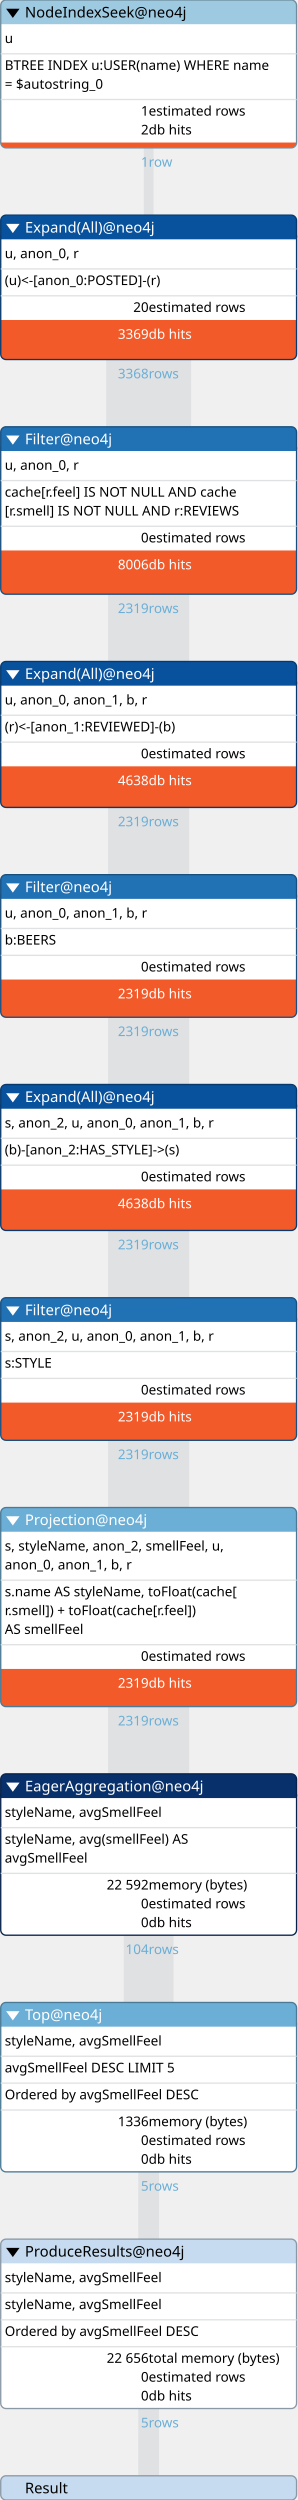
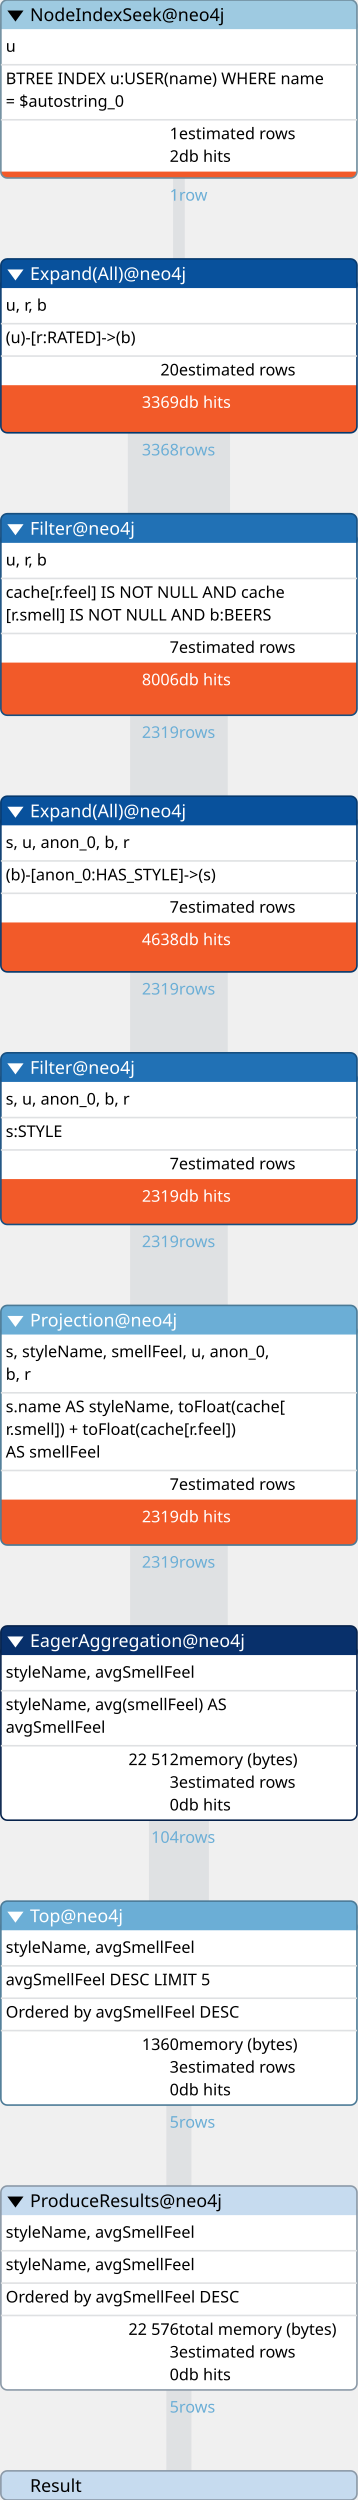
- <svg xmlns="http://www.w3.org/2000/svg" width="221.072" height="1859.146" viewBox="-0.536 -1909.146 221.072 1859.146">
+ <svg xmlns="http://www.w3.org/2000/svg" width="221.072" height="1544.547" viewBox="-0.536 -1594.547 221.072 1544.547">
  <g class="layer links">
    <g class="link">
-       <path fill="#DFE1E3" d="M 113.609 -1799.17 C 113.609 -1776.468 113.609 -1776.468 113.609 -1749.17 L 106.391 -1749.17 C 106.391 -1771.873 106.391 -1771.873 106.391 -1799.17 Z" />
-       <text font-size="10" font-family="sans-serif" fill="rgb(107, 174, 214)" x="110" y="-1785.17" text-anchor="end">1 </text>
-       <text font-size="10" font-family="sans-serif" fill="rgb(107, 174, 214)" x="110" y="-1785.17" text-anchor="start">row</text>
-     </g>
-     <g class="link">
-       <path fill="#DFE1E3" d="M 141.572 -1641.773 C 141.572 -1632.689 141.572 -1632.689 141.572 -1591.773 L 78.428 -1591.773 C 78.428 -1600.858 78.428 -1600.858 78.428 -1641.773 Z" />
-       <text font-size="10" font-family="sans-serif" fill="rgb(107, 174, 214)" x="110" y="-1627.773" text-anchor="end">3368 </text>
-       <text font-size="10" font-family="sans-serif" fill="rgb(107, 174, 214)" x="110" y="-1627.773" text-anchor="start">rows</text>
-     </g>
-     <g class="link">
-       <path fill="#DFE1E3" d="M 140.168 -1467.244 C 140.168 -1458.16 140.168 -1458.16 140.168 -1417.244 L 79.832 -1417.244 C 79.832 -1426.329 79.832 -1426.329 79.832 -1467.244 Z" />
-       <text font-size="10" font-family="sans-serif" fill="rgb(107, 174, 214)" x="110" y="-1453.244" text-anchor="end">2319 </text>
-       <text font-size="10" font-family="sans-serif" fill="rgb(107, 174, 214)" x="110" y="-1453.244" text-anchor="start">rows</text>
-     </g>
-     <g class="link">
-       <path fill="#DFE1E3" d="M 140.168 -1308.691 C 140.168 -1299.606 140.168 -1299.606 140.168 -1258.691 L 79.832 -1258.691 C 79.832 -1267.775 79.832 -1267.775 79.832 -1308.691 Z" />
-       <text font-size="10" font-family="sans-serif" fill="rgb(107, 174, 214)" x="110" y="-1294.691" text-anchor="end">2319 </text>
-       <text font-size="10" font-family="sans-serif" fill="rgb(107, 174, 214)" x="110" y="-1294.691" text-anchor="start">rows</text>
+       <path fill="#DFE1E3" d="M 113.609 -1484.571 C 113.609 -1461.868 113.609 -1461.868 113.609 -1434.571 L 106.391 -1434.571 C 106.391 -1457.273 106.391 -1457.273 106.391 -1484.571 Z" />
+       <text font-size="10" font-family="sans-serif" fill="rgb(107, 174, 214)" x="110" y="-1470.571" text-anchor="end">1 </text>
+       <text font-size="10" font-family="sans-serif" fill="rgb(107, 174, 214)" x="110" y="-1470.571" text-anchor="start">row</text>
+     </g>
+     <g class="link">
+       <path fill="#DFE1E3" d="M 141.572 -1327.174 C 141.572 -1318.089 141.572 -1318.089 141.572 -1277.174 L 78.428 -1277.174 C 78.428 -1286.258 78.428 -1286.258 78.428 -1327.174 Z" />
+       <text font-size="10" font-family="sans-serif" fill="rgb(107, 174, 214)" x="110" y="-1313.174" text-anchor="end">3368 </text>
+       <text font-size="10" font-family="sans-serif" fill="rgb(107, 174, 214)" x="110" y="-1313.174" text-anchor="start">rows</text>
    </g>
    <g class="link">
      <path fill="#DFE1E3" d="M 140.168 -1152.645 C 140.168 -1143.56 140.168 -1143.56 140.168 -1102.645 L 79.832 -1102.645 C 79.832 -1111.73 79.832 -1111.73 79.832 -1152.645 Z" />
      <text font-size="10" font-family="sans-serif" fill="rgb(107, 174, 214)" x="110" y="-1138.645" text-anchor="end">2319 </text>
      <text font-size="10" font-family="sans-serif" fill="rgb(107, 174, 214)" x="110" y="-1138.645" text-anchor="start">rows</text>
    </g>
    <g class="link">
      <path fill="#DFE1E3" d="M 140.168 -994.091 C 140.168 -985.007 140.168 -985.007 140.168 -944.091 L 79.832 -944.091 C 79.832 -953.176 79.832 -953.176 79.832 -994.091 Z" />
      <text font-size="10" font-family="sans-serif" fill="rgb(107, 174, 214)" x="110" y="-980.091" text-anchor="end">2319 </text>
      <text font-size="10" font-family="sans-serif" fill="rgb(107, 174, 214)" x="110" y="-980.091" text-anchor="start">rows</text>
    </g>
    <g class="link">
      <path fill="#DFE1E3" d="M 140.168 -838.046 C 140.168 -828.961 140.168 -828.961 140.168 -788.046 L 79.832 -788.046 C 79.832 -797.13 79.832 -797.13 79.832 -838.046 Z" />
      <text font-size="10" font-family="sans-serif" fill="rgb(107, 174, 214)" x="110" y="-824.046" text-anchor="end">2319 </text>
      <text font-size="10" font-family="sans-serif" fill="rgb(107, 174, 214)" x="110" y="-824.046" text-anchor="start">rows</text>
    </g>
    <g class="link">
      <path fill="#DFE1E3" d="M 140.168 -640 C 140.168 -630.915 140.168 -630.915 140.168 -590 L 79.832 -590 C 79.832 -599.085 79.832 -599.085 79.832 -640 Z" />
      <text font-size="10" font-family="sans-serif" fill="rgb(107, 174, 214)" x="110" y="-626" text-anchor="end">2319 </text>
      <text font-size="10" font-family="sans-serif" fill="rgb(107, 174, 214)" x="110" y="-626" text-anchor="start">rows</text>
    </g>
    <g class="link">
      <path fill="#DFE1E3" d="M 128.517 -470 C 128.517 -456.788 128.517 -456.788 128.517 -420 L 91.483 -420 C 91.483 -433.212 91.483 -433.212 91.483 -470 Z" />
      <text font-size="10" font-family="sans-serif" fill="rgb(107, 174, 214)" x="110" y="-456" text-anchor="end">104 </text>
      <text font-size="10" font-family="sans-serif" fill="rgb(107, 174, 214)" x="110" y="-456" text-anchor="start">rows</text>
    </g>
    <g class="link">
      <path fill="#DFE1E3" d="M 117.744 -294 C 117.744 -273.93 117.744 -273.93 117.744 -244 L 102.256 -244 C 102.256 -264.07 102.256 -264.07 102.256 -294 Z" />
      <text font-size="10" font-family="sans-serif" fill="rgb(107, 174, 214)" x="110" y="-280" text-anchor="end">5 </text>
      <text font-size="10" font-family="sans-serif" fill="rgb(107, 174, 214)" x="110" y="-280" text-anchor="start">rows</text>
    </g>
    <g class="link">
      <path fill="#DFE1E3" d="M 117.744 -118 C 117.744 -97.93 117.744 -97.93 117.744 -68 L 102.256 -68 C 102.256 -88.07 102.256 -88.07 102.256 -118 Z" />
      <text font-size="10" font-family="sans-serif" fill="rgb(107, 174, 214)" x="110" y="-104" text-anchor="end">5 </text>
      <text font-size="10" font-family="sans-serif" fill="rgb(107, 174, 214)" x="110" y="-104" text-anchor="start">rows</text>
    </g>
  </g>
  <g class="layer operators">
    <g class="operator" transform="translate(0, -68)">
      <rect class="background" width="220" height="18" rx="4" ry="4" fill="rgb(255, 255, 255)" />
      <g class="header" pointer-events="all">
        <path class="banner" d="M 216 0 A 4 4 0 0 1 220 4 L 220 14 A 4 4 0 0 1 216 18 L 4 18 A 4 4 0 0 1 0 14 L 0 4 A 4 4 0 0 1 4 0 Z" style="fill: rgb(198, 219, 239);" />
        <text class="title" font-size="11" font-family="sans-serif" x="18" y="13" fill="#000000">Result</text>
      </g>
      <path class="cost" fill="#F25A29" d="M 216 18 A 4 4 0 0 1 216 18 L 4 18 A 4 4 0 0 1 4 18 Z" />
      <rect class="outline" width="220" rx="4" ry="4" fill="none" stroke-width="1" style="stroke: rgb(139, 153, 167);" height="18" />
    </g>
    <g class="operator" transform="translate(0, -244)">
      <rect class="background" width="220" height="126" rx="4" ry="4" fill="rgb(255, 255, 255)" />
      <g class="header" pointer-events="all">
        <path class="banner" d="M 216 0 A 4 4 0 0 1 220 4 L 220 14 A 4 4 0 0 1 220 18 L 0 18 A 4 4 0 0 1 0 14 L 0 4 A 4 4 0 0 1 4 0 Z" style="fill: rgb(198, 219, 239);" />
        <path class="expand" fill="#000000" d="M -5 -10 L 8.66 0 L -5 10 Z" transform="translate(9, 9) rotate(90) scale(0.5,0.5)" />
        <text class="title" font-size="11" font-family="sans-serif" x="18" y="13" fill="#000000">ProduceResults@neo4j</text>
      </g>
      <path class="cost" fill="#F25A29" d="M 216 126 A 4 4 0 0 1 216 126 L 4 126 A 4 4 0 0 1 4 126 Z" />
      <rect class="outline" width="220" rx="4" ry="4" fill="none" stroke-width="1" style="stroke: rgb(139, 153, 167);" height="126" />
      <g class="detail identifiers" transform="translate(0, 32)" font-family="'Fira Code',Monaco,'Courier New',Terminal,monospace">
        <text font-size="10" x="3" text-anchor="start" fill="black" font-family="sans-serif">styleName, avgSmellFeel</text>
      </g>
      <g class="detail padding" transform="translate(0, 46)" font-family="'Helvetica Neue',Helvetica,Arial,sans-serif">
        <text font-size="10" x="3" text-anchor="start" fill="black" font-family="sans-serif" />
        <path class="divider" visibility="visible" d="M 0 -6 L 220 -6" stroke="#DFE1E3" />
      </g>
      <g class="detail expression" transform="translate(0, 52)" font-family="'Fira Code',Monaco,'Courier New',Terminal,monospace">
        <text font-size="10" x="3" text-anchor="start" fill="black" font-family="sans-serif">styleName, avgSmellFeel</text>
      </g>
      <g class="detail padding" transform="translate(0, 66)" font-family="'Helvetica Neue',Helvetica,Arial,sans-serif">
        <text font-size="10" x="3" text-anchor="start" fill="black" font-family="sans-serif" />
        <path class="divider" visibility="visible" d="M 0 -6 L 220 -6" stroke="#DFE1E3" />
      </g>
      <g class="detail order" transform="translate(0, 72)" font-family="'Helvetica Neue',Helvetica,Arial,sans-serif">
        <text font-size="10" x="3" text-anchor="start" fill="black" font-family="sans-serif">Ordered by avgSmellFeel DESC</text>
      </g>
      <g class="detail padding" transform="translate(0, 86)" font-family="'Helvetica Neue',Helvetica,Arial,sans-serif">
        <text font-size="10" x="3" text-anchor="start" fill="black" font-family="sans-serif" />
        <path class="divider" visibility="visible" d="M 0 -6 L 220 -6" stroke="#DFE1E3" />
      </g>
      <g class="detail global-memory" transform="translate(0, 92)" font-family="'Helvetica Neue',Helvetica,Arial,sans-serif">
-         <text font-size="10" x="110" text-anchor="end" fill="black" font-family="sans-serif">22 656 </text>
+         <text font-size="10" x="110" text-anchor="end" fill="black" font-family="sans-serif">22 576 </text>
        <text font-size="10" x="110" text-anchor="start" fill="black" font-family="sans-serif">total memory (bytes)</text>
      </g>
      <g class="detail estimated-rows" transform="translate(0, 106)" font-family="'Helvetica Neue',Helvetica,Arial,sans-serif">
-         <text font-size="10" x="110" text-anchor="end" fill="black" font-family="sans-serif">0 </text>
+         <text font-size="10" x="110" text-anchor="end" fill="black" font-family="sans-serif">3 </text>
        <text font-size="10" x="110" text-anchor="start" fill="black" font-family="sans-serif">estimated rows</text>
      </g>
      <g class="detail db-hits" transform="translate(0, 120)" font-family="'Helvetica Neue',Helvetica,Arial,sans-serif">
        <text font-size="10" x="110" text-anchor="end" fill="black" font-family="sans-serif">0 </text>
        <text font-size="10" x="110" text-anchor="start" fill="black" font-family="sans-serif">db hits</text>
      </g>
    </g>
    <g class="operator" transform="translate(0, -420)">
      <rect class="background" width="220" height="126" rx="4" ry="4" fill="rgb(255, 255, 255)" />
      <g class="header" pointer-events="all">
        <path class="banner" d="M 216 0 A 4 4 0 0 1 220 4 L 220 14 A 4 4 0 0 1 220 18 L 0 18 A 4 4 0 0 1 0 14 L 0 4 A 4 4 0 0 1 4 0 Z" style="fill: rgb(107, 174, 214);" />
        <path class="expand" fill="#FFFFFF" d="M -5 -10 L 8.66 0 L -5 10 Z" transform="translate(9, 9) rotate(90) scale(0.5,0.5)" />
        <text class="title" font-size="11" font-family="sans-serif" x="18" y="13" fill="#FFFFFF">Top@neo4j</text>
      </g>
      <path class="cost" fill="#F25A29" d="M 216 126 A 4 4 0 0 1 216 126 L 4 126 A 4 4 0 0 1 4 126 Z" />
      <rect class="outline" width="220" rx="4" ry="4" fill="none" stroke-width="1" style="stroke: rgb(75, 122, 150);" height="126" />
      <g class="detail identifiers" transform="translate(0, 32)" font-family="'Fira Code',Monaco,'Courier New',Terminal,monospace">
        <text font-size="10" x="3" text-anchor="start" fill="black" font-family="sans-serif">styleName, avgSmellFeel</text>
      </g>
      <g class="detail padding" transform="translate(0, 46)" font-family="'Helvetica Neue',Helvetica,Arial,sans-serif">
        <text font-size="10" x="3" text-anchor="start" fill="black" font-family="sans-serif" />
        <path class="divider" visibility="visible" d="M 0 -6 L 220 -6" stroke="#DFE1E3" />
      </g>
      <g class="detail expression" transform="translate(0, 52)" font-family="'Fira Code',Monaco,'Courier New',Terminal,monospace">
        <text font-size="10" x="3" text-anchor="start" fill="black" font-family="sans-serif">avgSmellFeel DESC LIMIT 5</text>
      </g>
      <g class="detail padding" transform="translate(0, 66)" font-family="'Helvetica Neue',Helvetica,Arial,sans-serif">
        <text font-size="10" x="3" text-anchor="start" fill="black" font-family="sans-serif" />
        <path class="divider" visibility="visible" d="M 0 -6 L 220 -6" stroke="#DFE1E3" />
      </g>
      <g class="detail order" transform="translate(0, 72)" font-family="'Helvetica Neue',Helvetica,Arial,sans-serif">
        <text font-size="10" x="3" text-anchor="start" fill="black" font-family="sans-serif">Ordered by avgSmellFeel DESC</text>
      </g>
      <g class="detail padding" transform="translate(0, 86)" font-family="'Helvetica Neue',Helvetica,Arial,sans-serif">
        <text font-size="10" x="3" text-anchor="start" fill="black" font-family="sans-serif" />
        <path class="divider" visibility="visible" d="M 0 -6 L 220 -6" stroke="#DFE1E3" />
      </g>
      <g class="detail operator-memory" transform="translate(0, 92)" font-family="'Helvetica Neue',Helvetica,Arial,sans-serif">
-         <text font-size="10" x="110" text-anchor="end" fill="black" font-family="sans-serif">1336 </text>
+         <text font-size="10" x="110" text-anchor="end" fill="black" font-family="sans-serif">1360 </text>
        <text font-size="10" x="110" text-anchor="start" fill="black" font-family="sans-serif">memory (bytes)</text>
      </g>
      <g class="detail estimated-rows" transform="translate(0, 106)" font-family="'Helvetica Neue',Helvetica,Arial,sans-serif">
-         <text font-size="10" x="110" text-anchor="end" fill="black" font-family="sans-serif">0 </text>
+         <text font-size="10" x="110" text-anchor="end" fill="black" font-family="sans-serif">3 </text>
        <text font-size="10" x="110" text-anchor="start" fill="black" font-family="sans-serif">estimated rows</text>
      </g>
      <g class="detail db-hits" transform="translate(0, 120)" font-family="'Helvetica Neue',Helvetica,Arial,sans-serif">
        <text font-size="10" x="110" text-anchor="end" fill="black" font-family="sans-serif">0 </text>
        <text font-size="10" x="110" text-anchor="start" fill="black" font-family="sans-serif">db hits</text>
      </g>
    </g>
    <g class="operator" transform="translate(0, -590)">
      <rect class="background" width="220" height="120" rx="4" ry="4" fill="rgb(255, 255, 255)" />
      <g class="header" pointer-events="all">
        <path class="banner" d="M 216 0 A 4 4 0 0 1 220 4 L 220 14 A 4 4 0 0 1 220 18 L 0 18 A 4 4 0 0 1 0 14 L 0 4 A 4 4 0 0 1 4 0 Z" style="fill: rgb(8, 48, 107);" />
        <path class="expand" fill="#FFFFFF" d="M -5 -10 L 8.66 0 L -5 10 Z" transform="translate(9, 9) rotate(90) scale(0.5,0.5)" />
        <text class="title" font-size="11" font-family="sans-serif" x="18" y="13" fill="#FFFFFF">EagerAggregation@neo4j</text>
      </g>
      <path class="cost" fill="#F25A29" d="M 216 120 A 4 4 0 0 1 216 120 L 4 120 A 4 4 0 0 1 4 120 Z" />
      <rect class="outline" width="220" rx="4" ry="4" fill="none" stroke-width="1" style="stroke: rgb(6, 34, 75);" height="120" />
      <g class="detail identifiers" transform="translate(0, 32)" font-family="'Fira Code',Monaco,'Courier New',Terminal,monospace">
        <text font-size="10" x="3" text-anchor="start" fill="black" font-family="sans-serif">styleName, avgSmellFeel</text>
      </g>
      <g class="detail padding" transform="translate(0, 46)" font-family="'Helvetica Neue',Helvetica,Arial,sans-serif">
        <text font-size="10" x="3" text-anchor="start" fill="black" font-family="sans-serif" />
        <path class="divider" visibility="visible" d="M 0 -6 L 220 -6" stroke="#DFE1E3" />
      </g>
      <g class="detail expression" transform="translate(0, 52)" font-family="'Fira Code',Monaco,'Courier New',Terminal,monospace">
        <text font-size="10" x="3" text-anchor="start" fill="black" font-family="sans-serif">styleName, avg(smellFeel) AS </text>
      </g>
      <g class="detail expression" transform="translate(0, 66)" font-family="'Fira Code',Monaco,'Courier New',Terminal,monospace">
        <text font-size="10" x="3" text-anchor="start" fill="black" font-family="sans-serif">avgSmellFeel</text>
      </g>
      <g class="detail padding" transform="translate(0, 80)" font-family="'Helvetica Neue',Helvetica,Arial,sans-serif">
        <text font-size="10" x="3" text-anchor="start" fill="black" font-family="sans-serif" />
        <path class="divider" visibility="visible" d="M 0 -6 L 220 -6" stroke="#DFE1E3" />
      </g>
      <g class="detail operator-memory" transform="translate(0, 86)" font-family="'Helvetica Neue',Helvetica,Arial,sans-serif">
-         <text font-size="10" x="110" text-anchor="end" fill="black" font-family="sans-serif">22 592 </text>
+         <text font-size="10" x="110" text-anchor="end" fill="black" font-family="sans-serif">22 512 </text>
        <text font-size="10" x="110" text-anchor="start" fill="black" font-family="sans-serif">memory (bytes)</text>
      </g>
      <g class="detail estimated-rows" transform="translate(0, 100)" font-family="'Helvetica Neue',Helvetica,Arial,sans-serif">
-         <text font-size="10" x="110" text-anchor="end" fill="black" font-family="sans-serif">0 </text>
+         <text font-size="10" x="110" text-anchor="end" fill="black" font-family="sans-serif">3 </text>
        <text font-size="10" x="110" text-anchor="start" fill="black" font-family="sans-serif">estimated rows</text>
      </g>
      <g class="detail db-hits" transform="translate(0, 114)" font-family="'Helvetica Neue',Helvetica,Arial,sans-serif">
        <text font-size="10" x="110" text-anchor="end" fill="black" font-family="sans-serif">0 </text>
        <text font-size="10" x="110" text-anchor="start" fill="black" font-family="sans-serif">db hits</text>
      </g>
    </g>
    <g class="operator" transform="translate(0, -788.0457)">
      <rect class="background" width="220" height="148.046" rx="4" ry="4" fill="rgb(255, 255, 255)" />
      <g class="header" pointer-events="all">
        <path class="banner" d="M 216 0 A 4 4 0 0 1 220 4 L 220 14 A 4 4 0 0 1 220 18 L 0 18 A 4 4 0 0 1 0 14 L 0 4 A 4 4 0 0 1 4 0 Z" style="fill: rgb(107, 174, 214);" />
        <path class="expand" fill="#FFFFFF" d="M -5 -10 L 8.66 0 L -5 10 Z" transform="translate(9, 9) rotate(90) scale(0.5,0.5)" />
        <text class="title" font-size="11" font-family="sans-serif" x="18" y="13" fill="#FFFFFF">Projection@neo4j</text>
      </g>
      <path class="cost" fill="#F25A29" d="M 0 120 L 220 120 L 220 144.046 A 4 4 0 0 1 216 148.046 L 4 148.046 A 4 4 0 0 1 0 144.046 Z" />
      <text class="cost" font-size="10" font-family="sans-serif" fill="white" x="110" text-anchor="end" y="134">2319 </text>
      <text class="cost" font-size="10" font-family="sans-serif" fill="white" x="110" text-anchor="start" y="134">db hits</text>
      <rect class="outline" width="220" rx="4" ry="4" fill="none" stroke-width="1" style="stroke: rgb(75, 122, 150);" height="148.046" />
      <g class="detail identifiers" transform="translate(0, 32)" font-family="'Fira Code',Monaco,'Courier New',Terminal,monospace">
-         <text font-size="10" x="3" text-anchor="start" fill="black" font-family="sans-serif">s, styleName, anon_2, smellFeel, u,</text>
+         <text font-size="10" x="3" text-anchor="start" fill="black" font-family="sans-serif">s, styleName, smellFeel, u, anon_0,</text>
      </g>
      <g class="detail identifiers" transform="translate(0, 46)" font-family="'Fira Code',Monaco,'Courier New',Terminal,monospace">
-         <text font-size="10" x="3" text-anchor="start" fill="black" font-family="sans-serif"> anon_0, anon_1, b, r</text>
+         <text font-size="10" x="3" text-anchor="start" fill="black" font-family="sans-serif"> b, r</text>
      </g>
      <g class="detail padding" transform="translate(0, 60)" font-family="'Helvetica Neue',Helvetica,Arial,sans-serif">
        <text font-size="10" x="3" text-anchor="start" fill="black" font-family="sans-serif" />
        <path class="divider" visibility="visible" d="M 0 -6 L 220 -6" stroke="#DFE1E3" />
      </g>
      <g class="detail expression" transform="translate(0, 66)" font-family="'Fira Code',Monaco,'Courier New',Terminal,monospace">
        <text font-size="10" x="3" text-anchor="start" fill="black" font-family="sans-serif">s.name AS styleName, toFloat(cache[</text>
      </g>
      <g class="detail expression" transform="translate(0, 80)" font-family="'Fira Code',Monaco,'Courier New',Terminal,monospace">
        <text font-size="10" x="3" text-anchor="start" fill="black" font-family="sans-serif">r.smell]) + toFloat(cache[r.feel]) </text>
      </g>
      <g class="detail expression" transform="translate(0, 94)" font-family="'Fira Code',Monaco,'Courier New',Terminal,monospace">
        <text font-size="10" x="3" text-anchor="start" fill="black" font-family="sans-serif">AS smellFeel</text>
      </g>
      <g class="detail padding" transform="translate(0, 108)" font-family="'Helvetica Neue',Helvetica,Arial,sans-serif">
        <text font-size="10" x="3" text-anchor="start" fill="black" font-family="sans-serif" />
        <path class="divider" visibility="visible" d="M 0 -6 L 220 -6" stroke="#DFE1E3" />
      </g>
      <g class="detail estimated-rows" transform="translate(0, 114)" font-family="'Helvetica Neue',Helvetica,Arial,sans-serif">
-         <text font-size="10" x="110" text-anchor="end" fill="black" font-family="sans-serif">0 </text>
+         <text font-size="10" x="110" text-anchor="end" fill="black" font-family="sans-serif">7 </text>
        <text font-size="10" x="110" text-anchor="start" fill="black" font-family="sans-serif">estimated rows</text>
      </g>
    </g>
    <g class="operator" transform="translate(0, -944.0915)">
      <rect class="background" width="220" height="106.046" rx="4" ry="4" fill="rgb(255, 255, 255)" />
      <g class="header" pointer-events="all">
        <path class="banner" d="M 216 0 A 4 4 0 0 1 220 4 L 220 14 A 4 4 0 0 1 220 18 L 0 18 A 4 4 0 0 1 0 14 L 0 4 A 4 4 0 0 1 4 0 Z" style="fill: rgb(33, 113, 181);" />
        <path class="expand" fill="#FFFFFF" d="M -5 -10 L 8.66 0 L -5 10 Z" transform="translate(9, 9) rotate(90) scale(0.5,0.5)" />
        <text class="title" font-size="11" font-family="sans-serif" x="18" y="13" fill="#FFFFFF">Filter@neo4j</text>
      </g>
      <path class="cost" fill="#F25A29" d="M 0 78 L 220 78 L 220 102.046 A 4 4 0 0 1 216 106.046 L 4 106.046 A 4 4 0 0 1 0 102.046 Z" />
      <text class="cost" font-size="10" font-family="sans-serif" fill="white" x="110" text-anchor="end" y="92">2319 </text>
      <text class="cost" font-size="10" font-family="sans-serif" fill="white" x="110" text-anchor="start" y="92">db hits</text>
      <rect class="outline" width="220" rx="4" ry="4" fill="none" stroke-width="1" style="stroke: rgb(23, 79, 127);" height="106.046" />
      <g class="detail identifiers" transform="translate(0, 32)" font-family="'Fira Code',Monaco,'Courier New',Terminal,monospace">
-         <text font-size="10" x="3" text-anchor="start" fill="black" font-family="sans-serif">s, anon_2, u, anon_0, anon_1, b, r</text>
+         <text font-size="10" x="3" text-anchor="start" fill="black" font-family="sans-serif">s, u, anon_0, b, r</text>
      </g>
      <g class="detail padding" transform="translate(0, 46)" font-family="'Helvetica Neue',Helvetica,Arial,sans-serif">
        <text font-size="10" x="3" text-anchor="start" fill="black" font-family="sans-serif" />
        <path class="divider" visibility="visible" d="M 0 -6 L 220 -6" stroke="#DFE1E3" />
      </g>
      <g class="detail expression" transform="translate(0, 52)" font-family="'Fira Code',Monaco,'Courier New',Terminal,monospace">
        <text font-size="10" x="3" text-anchor="start" fill="black" font-family="sans-serif">s:STYLE</text>
      </g>
      <g class="detail padding" transform="translate(0, 66)" font-family="'Helvetica Neue',Helvetica,Arial,sans-serif">
        <text font-size="10" x="3" text-anchor="start" fill="black" font-family="sans-serif" />
        <path class="divider" visibility="visible" d="M 0 -6 L 220 -6" stroke="#DFE1E3" />
      </g>
      <g class="detail estimated-rows" transform="translate(0, 72)" font-family="'Helvetica Neue',Helvetica,Arial,sans-serif">
-         <text font-size="10" x="110" text-anchor="end" fill="black" font-family="sans-serif">0 </text>
+         <text font-size="10" x="110" text-anchor="end" fill="black" font-family="sans-serif">7 </text>
        <text font-size="10" x="110" text-anchor="start" fill="black" font-family="sans-serif">estimated rows</text>
      </g>
    </g>
    <g class="operator" transform="translate(0, -1102.645)">
      <rect class="background" width="220" height="108.554" rx="4" ry="4" fill="rgb(255, 255, 255)" />
      <g class="header" pointer-events="all">
        <path class="banner" d="M 216 0 A 4 4 0 0 1 220 4 L 220 14 A 4 4 0 0 1 220 18 L 0 18 A 4 4 0 0 1 0 14 L 0 4 A 4 4 0 0 1 4 0 Z" style="fill: rgb(8, 81, 156);" />
        <path class="expand" fill="#FFFFFF" d="M -5 -10 L 8.66 0 L -5 10 Z" transform="translate(9, 9) rotate(90) scale(0.5,0.5)" />
        <text class="title" font-size="11" font-family="sans-serif" x="18" y="13" fill="#FFFFFF">Expand(All)@neo4j</text>
      </g>
      <path class="cost" fill="#F25A29" d="M 0 78 L 220 78 L 220 104.554 A 4 4 0 0 1 216 108.554 L 4 108.554 A 4 4 0 0 1 0 104.554 Z" />
      <text class="cost" font-size="10" font-family="sans-serif" fill="white" x="110" text-anchor="end" y="92">4638 </text>
      <text class="cost" font-size="10" font-family="sans-serif" fill="white" x="110" text-anchor="start" y="92">db hits</text>
      <rect class="outline" width="220" rx="4" ry="4" fill="none" stroke-width="1" style="stroke: rgb(6, 57, 109);" height="108.554" />
      <g class="detail identifiers" transform="translate(0, 32)" font-family="'Fira Code',Monaco,'Courier New',Terminal,monospace">
-         <text font-size="10" x="3" text-anchor="start" fill="black" font-family="sans-serif">s, anon_2, u, anon_0, anon_1, b, r</text>
-       </g>
-       <g class="detail padding" transform="translate(0, 46)" font-family="'Helvetica Neue',Helvetica,Arial,sans-serif">
-         <text font-size="10" x="3" text-anchor="start" fill="black" font-family="sans-serif" />
-         <path class="divider" visibility="visible" d="M 0 -6 L 220 -6" stroke="#DFE1E3" />
-       </g>
-       <g class="detail expression" transform="translate(0, 52)" font-family="'Fira Code',Monaco,'Courier New',Terminal,monospace">
-         <text font-size="10" x="3" text-anchor="start" fill="black" font-family="sans-serif">(b)-[anon_2:HAS_STYLE]-&gt;(s)</text>
+         <text font-size="10" x="3" text-anchor="start" fill="black" font-family="sans-serif">s, u, anon_0, b, r</text>
+       </g>
+       <g class="detail padding" transform="translate(0, 46)" font-family="'Helvetica Neue',Helvetica,Arial,sans-serif">
+         <text font-size="10" x="3" text-anchor="start" fill="black" font-family="sans-serif" />
+         <path class="divider" visibility="visible" d="M 0 -6 L 220 -6" stroke="#DFE1E3" />
+       </g>
+       <g class="detail expression" transform="translate(0, 52)" font-family="'Fira Code',Monaco,'Courier New',Terminal,monospace">
+         <text font-size="10" x="3" text-anchor="start" fill="black" font-family="sans-serif">(b)-[anon_0:HAS_STYLE]-&gt;(s)</text>
      </g>
      <g class="detail padding" transform="translate(0, 66)" font-family="'Helvetica Neue',Helvetica,Arial,sans-serif">
        <text font-size="10" x="3" text-anchor="start" fill="black" font-family="sans-serif" />
        <path class="divider" visibility="visible" d="M 0 -6 L 220 -6" stroke="#DFE1E3" />
      </g>
      <g class="detail estimated-rows" transform="translate(0, 72)" font-family="'Helvetica Neue',Helvetica,Arial,sans-serif">
-         <text font-size="10" x="110" text-anchor="end" fill="black" font-family="sans-serif">0 </text>
-         <text font-size="10" x="110" text-anchor="start" fill="black" font-family="sans-serif">estimated rows</text>
-       </g>
-     </g>
-     <g class="operator" transform="translate(0, -1258.691)">
-       <rect class="background" width="220" height="106.046" rx="4" ry="4" fill="rgb(255, 255, 255)" />
-       <g class="header" pointer-events="all">
-         <path class="banner" d="M 216 0 A 4 4 0 0 1 220 4 L 220 14 A 4 4 0 0 1 220 18 L 0 18 A 4 4 0 0 1 0 14 L 0 4 A 4 4 0 0 1 4 0 Z" style="fill: rgb(33, 113, 181);" />
-         <path class="expand" fill="#FFFFFF" d="M -5 -10 L 8.66 0 L -5 10 Z" transform="translate(9, 9) rotate(90) scale(0.5,0.5)" />
-         <text class="title" font-size="11" font-family="sans-serif" x="18" y="13" fill="#FFFFFF">Filter@neo4j</text>
-       </g>
-       <path class="cost" fill="#F25A29" d="M 0 78 L 220 78 L 220 102.046 A 4 4 0 0 1 216 106.046 L 4 106.046 A 4 4 0 0 1 0 102.046 Z" />
-       <text class="cost" font-size="10" font-family="sans-serif" fill="white" x="110" text-anchor="end" y="92">2319 </text>
-       <text class="cost" font-size="10" font-family="sans-serif" fill="white" x="110" text-anchor="start" y="92">db hits</text>
-       <rect class="outline" width="220" rx="4" ry="4" fill="none" stroke-width="1" style="stroke: rgb(23, 79, 127);" height="106.046" />
-       <g class="detail identifiers" transform="translate(0, 32)" font-family="'Fira Code',Monaco,'Courier New',Terminal,monospace">
-         <text font-size="10" x="3" text-anchor="start" fill="black" font-family="sans-serif">u, anon_0, anon_1, b, r</text>
-       </g>
-       <g class="detail padding" transform="translate(0, 46)" font-family="'Helvetica Neue',Helvetica,Arial,sans-serif">
-         <text font-size="10" x="3" text-anchor="start" fill="black" font-family="sans-serif" />
-         <path class="divider" visibility="visible" d="M 0 -6 L 220 -6" stroke="#DFE1E3" />
-       </g>
-       <g class="detail expression" transform="translate(0, 52)" font-family="'Fira Code',Monaco,'Courier New',Terminal,monospace">
-         <text font-size="10" x="3" text-anchor="start" fill="black" font-family="sans-serif">b:BEERS</text>
-       </g>
-       <g class="detail padding" transform="translate(0, 66)" font-family="'Helvetica Neue',Helvetica,Arial,sans-serif">
-         <text font-size="10" x="3" text-anchor="start" fill="black" font-family="sans-serif" />
-         <path class="divider" visibility="visible" d="M 0 -6 L 220 -6" stroke="#DFE1E3" />
-       </g>
-       <g class="detail estimated-rows" transform="translate(0, 72)" font-family="'Helvetica Neue',Helvetica,Arial,sans-serif">
-         <text font-size="10" x="110" text-anchor="end" fill="black" font-family="sans-serif">0 </text>
-         <text font-size="10" x="110" text-anchor="start" fill="black" font-family="sans-serif">estimated rows</text>
-       </g>
-     </g>
-     <g class="operator" transform="translate(0, -1417.244)">
-       <rect class="background" width="220" height="108.554" rx="4" ry="4" fill="rgb(255, 255, 255)" />
-       <g class="header" pointer-events="all">
-         <path class="banner" d="M 216 0 A 4 4 0 0 1 220 4 L 220 14 A 4 4 0 0 1 220 18 L 0 18 A 4 4 0 0 1 0 14 L 0 4 A 4 4 0 0 1 4 0 Z" style="fill: rgb(8, 81, 156);" />
-         <path class="expand" fill="#FFFFFF" d="M -5 -10 L 8.66 0 L -5 10 Z" transform="translate(9, 9) rotate(90) scale(0.5,0.5)" />
-         <text class="title" font-size="11" font-family="sans-serif" x="18" y="13" fill="#FFFFFF">Expand(All)@neo4j</text>
-       </g>
-       <path class="cost" fill="#F25A29" d="M 0 78 L 220 78 L 220 104.554 A 4 4 0 0 1 216 108.554 L 4 108.554 A 4 4 0 0 1 0 104.554 Z" />
-       <text class="cost" font-size="10" font-family="sans-serif" fill="white" x="110" text-anchor="end" y="92">4638 </text>
-       <text class="cost" font-size="10" font-family="sans-serif" fill="white" x="110" text-anchor="start" y="92">db hits</text>
-       <rect class="outline" width="220" rx="4" ry="4" fill="none" stroke-width="1" style="stroke: rgb(6, 57, 109);" height="108.554" />
-       <g class="detail identifiers" transform="translate(0, 32)" font-family="'Fira Code',Monaco,'Courier New',Terminal,monospace">
-         <text font-size="10" x="3" text-anchor="start" fill="black" font-family="sans-serif">u, anon_0, anon_1, b, r</text>
-       </g>
-       <g class="detail padding" transform="translate(0, 46)" font-family="'Helvetica Neue',Helvetica,Arial,sans-serif">
-         <text font-size="10" x="3" text-anchor="start" fill="black" font-family="sans-serif" />
-         <path class="divider" visibility="visible" d="M 0 -6 L 220 -6" stroke="#DFE1E3" />
-       </g>
-       <g class="detail expression" transform="translate(0, 52)" font-family="'Fira Code',Monaco,'Courier New',Terminal,monospace">
-         <text font-size="10" x="3" text-anchor="start" fill="black" font-family="sans-serif">(r)&lt;-[anon_1:REVIEWED]-(b)</text>
-       </g>
-       <g class="detail padding" transform="translate(0, 66)" font-family="'Helvetica Neue',Helvetica,Arial,sans-serif">
-         <text font-size="10" x="3" text-anchor="start" fill="black" font-family="sans-serif" />
-         <path class="divider" visibility="visible" d="M 0 -6 L 220 -6" stroke="#DFE1E3" />
-       </g>
-       <g class="detail estimated-rows" transform="translate(0, 72)" font-family="'Helvetica Neue',Helvetica,Arial,sans-serif">
-         <text font-size="10" x="110" text-anchor="end" fill="black" font-family="sans-serif">0 </text>
-         <text font-size="10" x="110" text-anchor="start" fill="black" font-family="sans-serif">estimated rows</text>
-       </g>
-     </g>
-     <g class="operator" transform="translate(0, -1591.773)">
+         <text font-size="10" x="110" text-anchor="end" fill="black" font-family="sans-serif">7 </text>
+         <text font-size="10" x="110" text-anchor="start" fill="black" font-family="sans-serif">estimated rows</text>
+       </g>
+     </g>
+     <g class="operator" transform="translate(0, -1277.174)">
      <rect class="background" width="220" height="124.529" rx="4" ry="4" fill="rgb(255, 255, 255)" />
      <g class="header" pointer-events="all">
        <path class="banner" d="M 216 0 A 4 4 0 0 1 220 4 L 220 14 A 4 4 0 0 1 220 18 L 0 18 A 4 4 0 0 1 0 14 L 0 4 A 4 4 0 0 1 4 0 Z" style="fill: rgb(33, 113, 181);" />
        <path class="expand" fill="#FFFFFF" d="M -5 -10 L 8.66 0 L -5 10 Z" transform="translate(9, 9) rotate(90) scale(0.5,0.5)" />
        <text class="title" font-size="11" font-family="sans-serif" x="18" y="13" fill="#FFFFFF">Filter@neo4j</text>
      </g>
      <path class="cost" fill="#F25A29" d="M 0 92 L 220 92 L 220 120.529 A 4 4 0 0 1 216 124.529 L 4 124.529 A 4 4 0 0 1 0 120.529 Z" />
      <text class="cost" font-size="10" font-family="sans-serif" fill="white" x="110" text-anchor="end" y="106">8006 </text>
      <text class="cost" font-size="10" font-family="sans-serif" fill="white" x="110" text-anchor="start" y="106">db hits</text>
      <rect class="outline" width="220" rx="4" ry="4" fill="none" stroke-width="1" style="stroke: rgb(23, 79, 127);" height="124.529" />
      <g class="detail identifiers" transform="translate(0, 32)" font-family="'Fira Code',Monaco,'Courier New',Terminal,monospace">
-         <text font-size="10" x="3" text-anchor="start" fill="black" font-family="sans-serif">u, anon_0, r</text>
+         <text font-size="10" x="3" text-anchor="start" fill="black" font-family="sans-serif">u, r, b</text>
      </g>
      <g class="detail padding" transform="translate(0, 46)" font-family="'Helvetica Neue',Helvetica,Arial,sans-serif">
        <text font-size="10" x="3" text-anchor="start" fill="black" font-family="sans-serif" />
        <path class="divider" visibility="visible" d="M 0 -6 L 220 -6" stroke="#DFE1E3" />
      </g>
      <g class="detail expression" transform="translate(0, 52)" font-family="'Fira Code',Monaco,'Courier New',Terminal,monospace">
        <text font-size="10" x="3" text-anchor="start" fill="black" font-family="sans-serif">cache[r.feel] IS NOT NULL AND cache</text>
      </g>
      <g class="detail expression" transform="translate(0, 66)" font-family="'Fira Code',Monaco,'Courier New',Terminal,monospace">
-         <text font-size="10" x="3" text-anchor="start" fill="black" font-family="sans-serif">[r.smell] IS NOT NULL AND r:REVIEWS</text>
+         <text font-size="10" x="3" text-anchor="start" fill="black" font-family="sans-serif">[r.smell] IS NOT NULL AND b:BEERS</text>
      </g>
      <g class="detail padding" transform="translate(0, 80)" font-family="'Helvetica Neue',Helvetica,Arial,sans-serif">
        <text font-size="10" x="3" text-anchor="start" fill="black" font-family="sans-serif" />
        <path class="divider" visibility="visible" d="M 0 -6 L 220 -6" stroke="#DFE1E3" />
      </g>
      <g class="detail estimated-rows" transform="translate(0, 86)" font-family="'Helvetica Neue',Helvetica,Arial,sans-serif">
-         <text font-size="10" x="110" text-anchor="end" fill="black" font-family="sans-serif">0 </text>
-         <text font-size="10" x="110" text-anchor="start" fill="black" font-family="sans-serif">estimated rows</text>
-       </g>
-     </g>
-     <g class="operator" transform="translate(0, -1749.17)">
+         <text font-size="10" x="110" text-anchor="end" fill="black" font-family="sans-serif">7 </text>
+         <text font-size="10" x="110" text-anchor="start" fill="black" font-family="sans-serif">estimated rows</text>
+       </g>
+     </g>
+     <g class="operator" transform="translate(0, -1434.571)">
      <rect class="background" width="220" height="107.397" rx="4" ry="4" fill="rgb(255, 255, 255)" />
      <g class="header" pointer-events="all">
        <path class="banner" d="M 216 0 A 4 4 0 0 1 220 4 L 220 14 A 4 4 0 0 1 220 18 L 0 18 A 4 4 0 0 1 0 14 L 0 4 A 4 4 0 0 1 4 0 Z" style="fill: rgb(8, 81, 156);" />
        <path class="expand" fill="#FFFFFF" d="M -5 -10 L 8.66 0 L -5 10 Z" transform="translate(9, 9) rotate(90) scale(0.5,0.5)" />
        <text class="title" font-size="11" font-family="sans-serif" x="18" y="13" fill="#FFFFFF">Expand(All)@neo4j</text>
      </g>
      <path class="cost" fill="#F25A29" d="M 0 78 L 220 78 L 220 103.397 A 4 4 0 0 1 216 107.397 L 4 107.397 A 4 4 0 0 1 0 103.397 Z" />
      <text class="cost" font-size="10" font-family="sans-serif" fill="white" x="110" text-anchor="end" y="92">3369 </text>
      <text class="cost" font-size="10" font-family="sans-serif" fill="white" x="110" text-anchor="start" y="92">db hits</text>
      <rect class="outline" width="220" rx="4" ry="4" fill="none" stroke-width="1" style="stroke: rgb(6, 57, 109);" height="107.397" />
      <g class="detail identifiers" transform="translate(0, 32)" font-family="'Fira Code',Monaco,'Courier New',Terminal,monospace">
-         <text font-size="10" x="3" text-anchor="start" fill="black" font-family="sans-serif">u, anon_0, r</text>
-       </g>
-       <g class="detail padding" transform="translate(0, 46)" font-family="'Helvetica Neue',Helvetica,Arial,sans-serif">
-         <text font-size="10" x="3" text-anchor="start" fill="black" font-family="sans-serif" />
-         <path class="divider" visibility="visible" d="M 0 -6 L 220 -6" stroke="#DFE1E3" />
-       </g>
-       <g class="detail expression" transform="translate(0, 52)" font-family="'Fira Code',Monaco,'Courier New',Terminal,monospace">
-         <text font-size="10" x="3" text-anchor="start" fill="black" font-family="sans-serif">(u)&lt;-[anon_0:POSTED]-(r)</text>
+         <text font-size="10" x="3" text-anchor="start" fill="black" font-family="sans-serif">u, r, b</text>
+       </g>
+       <g class="detail padding" transform="translate(0, 46)" font-family="'Helvetica Neue',Helvetica,Arial,sans-serif">
+         <text font-size="10" x="3" text-anchor="start" fill="black" font-family="sans-serif" />
+         <path class="divider" visibility="visible" d="M 0 -6 L 220 -6" stroke="#DFE1E3" />
+       </g>
+       <g class="detail expression" transform="translate(0, 52)" font-family="'Fira Code',Monaco,'Courier New',Terminal,monospace">
+         <text font-size="10" x="3" text-anchor="start" fill="black" font-family="sans-serif">(u)-[r:RATED]-&gt;(b)</text>
      </g>
      <g class="detail padding" transform="translate(0, 66)" font-family="'Helvetica Neue',Helvetica,Arial,sans-serif">
        <text font-size="10" x="3" text-anchor="start" fill="black" font-family="sans-serif" />
        <path class="divider" visibility="visible" d="M 0 -6 L 220 -6" stroke="#DFE1E3" />
      </g>
      <g class="detail estimated-rows" transform="translate(0, 72)" font-family="'Helvetica Neue',Helvetica,Arial,sans-serif">
        <text font-size="10" x="110" text-anchor="end" fill="black" font-family="sans-serif">20 </text>
        <text font-size="10" x="110" text-anchor="start" fill="black" font-family="sans-serif">estimated rows</text>
      </g>
    </g>
-     <g class="operator" transform="translate(0, -1909.146)">
+     <g class="operator" transform="translate(0, -1594.547)">
      <rect class="background" width="220" height="109.976" rx="4" ry="4" fill="rgb(255, 255, 255)" />
      <g class="header" pointer-events="all">
        <path class="banner" d="M 216 0 A 4 4 0 0 1 220 4 L 220 14 A 4 4 0 0 1 220 18 L 0 18 A 4 4 0 0 1 0 14 L 0 4 A 4 4 0 0 1 4 0 Z" style="fill: rgb(158, 202, 225);" />
        <path class="expand" fill="#000000" d="M -5 -10 L 8.66 0 L -5 10 Z" transform="translate(9, 9) rotate(90) scale(0.5,0.5)" />
        <text class="title" font-size="11" font-family="sans-serif" x="18" y="13" fill="#000000">NodeIndexSeek@neo4j</text>
      </g>
      <path class="cost" fill="#F25A29" d="M 220 106 A 4 4 0 0 1 216 109.976 L 4 109.976 A 4 4 0 0 1 0 106 Z" />
      <rect class="outline" width="220" rx="4" ry="4" fill="none" stroke-width="1" style="stroke: rgb(111, 141, 158);" height="109.976" />
      <g class="detail identifiers" transform="translate(0, 32)" font-family="'Fira Code',Monaco,'Courier New',Terminal,monospace">
        <text font-size="10" x="3" text-anchor="start" fill="black" font-family="sans-serif">u</text>
      </g>
      <g class="detail padding" transform="translate(0, 46)" font-family="'Helvetica Neue',Helvetica,Arial,sans-serif">
        <text font-size="10" x="3" text-anchor="start" fill="black" font-family="sans-serif" />
        <path class="divider" visibility="visible" d="M 0 -6 L 220 -6" stroke="#DFE1E3" />
      </g>
      <g class="detail expression" transform="translate(0, 52)" font-family="'Fira Code',Monaco,'Courier New',Terminal,monospace">
        <text font-size="10" x="3" text-anchor="start" fill="black" font-family="sans-serif">BTREE INDEX u:USER(name) WHERE name</text>
      </g>
      <g class="detail expression" transform="translate(0, 66)" font-family="'Fira Code',Monaco,'Courier New',Terminal,monospace">
        <text font-size="10" x="3" text-anchor="start" fill="black" font-family="sans-serif"> = $autostring_0</text>
      </g>
      <g class="detail padding" transform="translate(0, 80)" font-family="'Helvetica Neue',Helvetica,Arial,sans-serif">
        <text font-size="10" x="3" text-anchor="start" fill="black" font-family="sans-serif" />
        <path class="divider" visibility="visible" d="M 0 -6 L 220 -6" stroke="#DFE1E3" />
      </g>
      <g class="detail estimated-rows" transform="translate(0, 86)" font-family="'Helvetica Neue',Helvetica,Arial,sans-serif">
        <text font-size="10" x="110" text-anchor="end" fill="black" font-family="sans-serif">1 </text>
        <text font-size="10" x="110" text-anchor="start" fill="black" font-family="sans-serif">estimated rows</text>
      </g>
      <g class="detail db-hits" transform="translate(0, 100)" font-family="'Helvetica Neue',Helvetica,Arial,sans-serif">
        <text font-size="10" x="110" text-anchor="end" fill="black" font-family="sans-serif">2 </text>
        <text font-size="10" x="110" text-anchor="start" fill="black" font-family="sans-serif">db hits</text>
      </g>
    </g>
  </g>
</svg>
